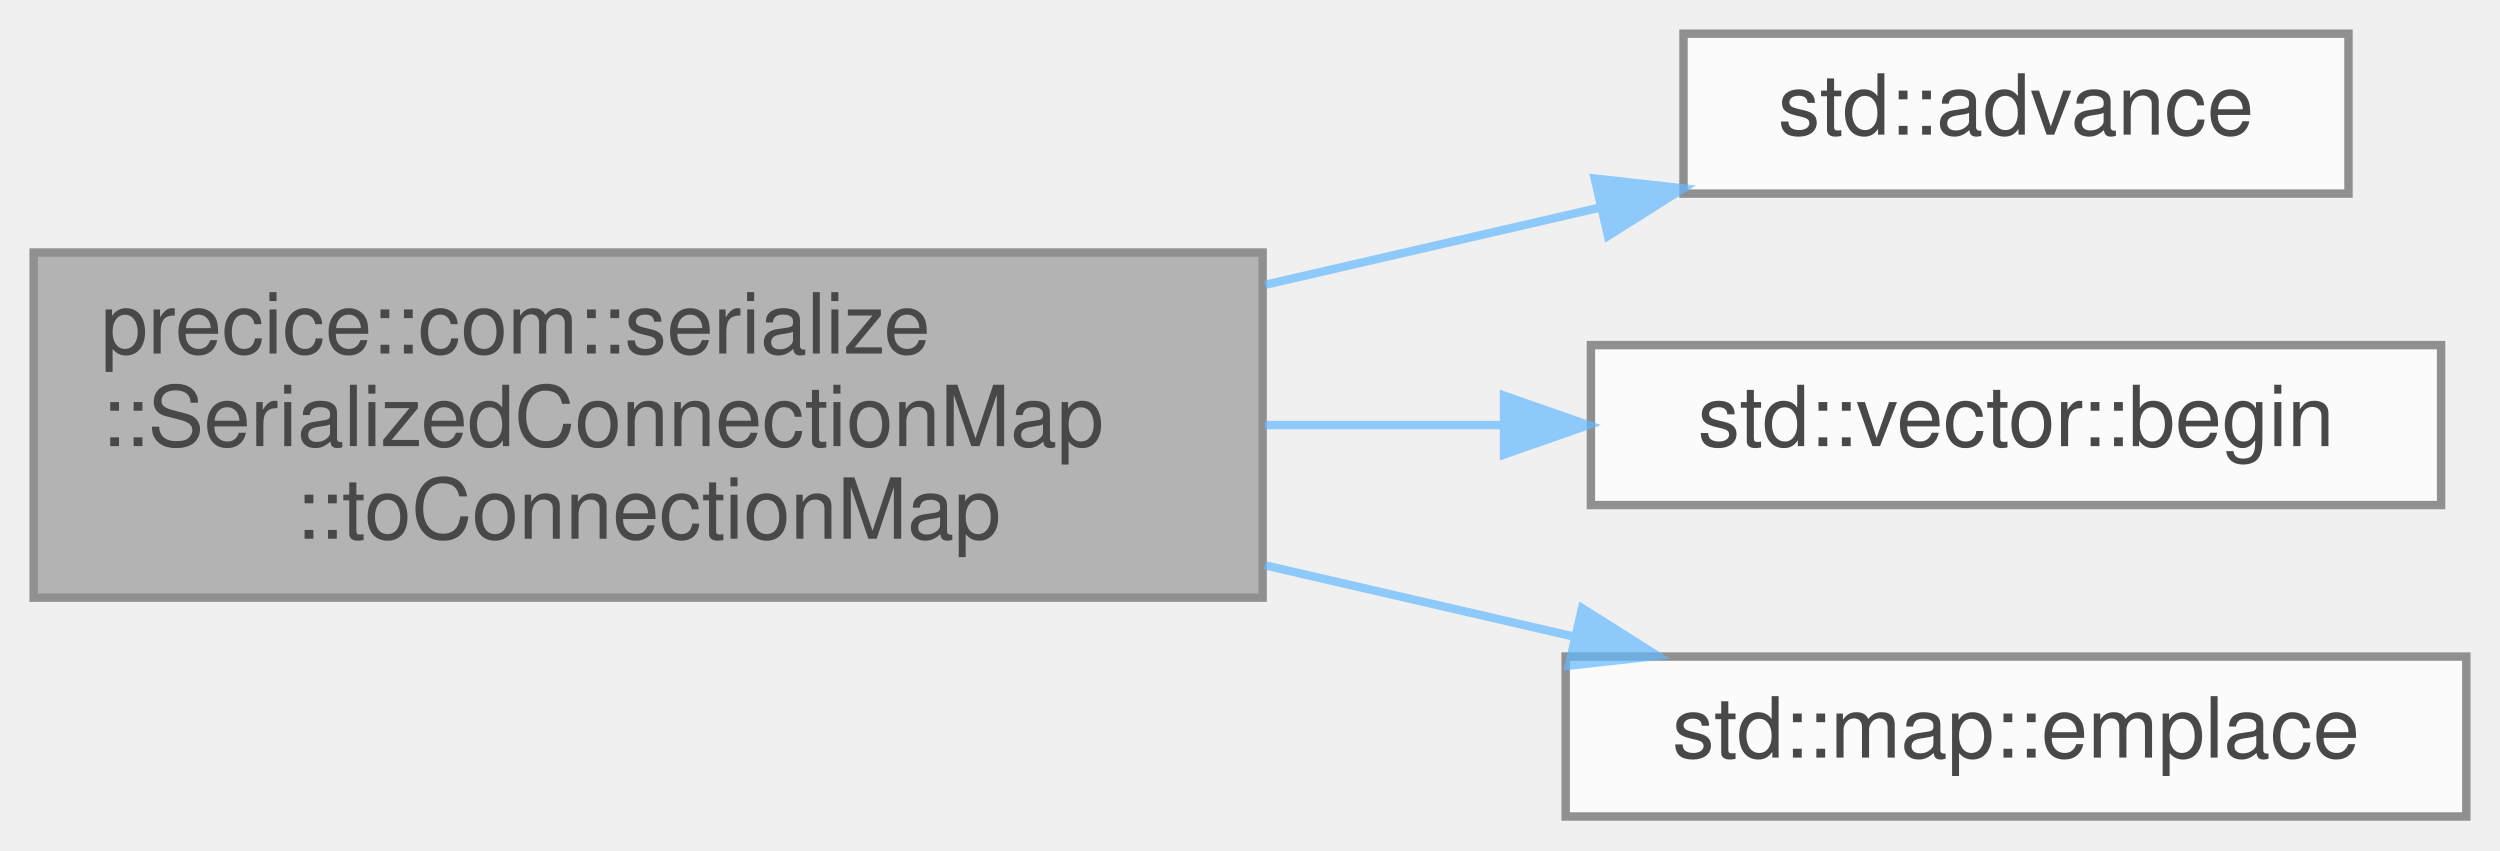
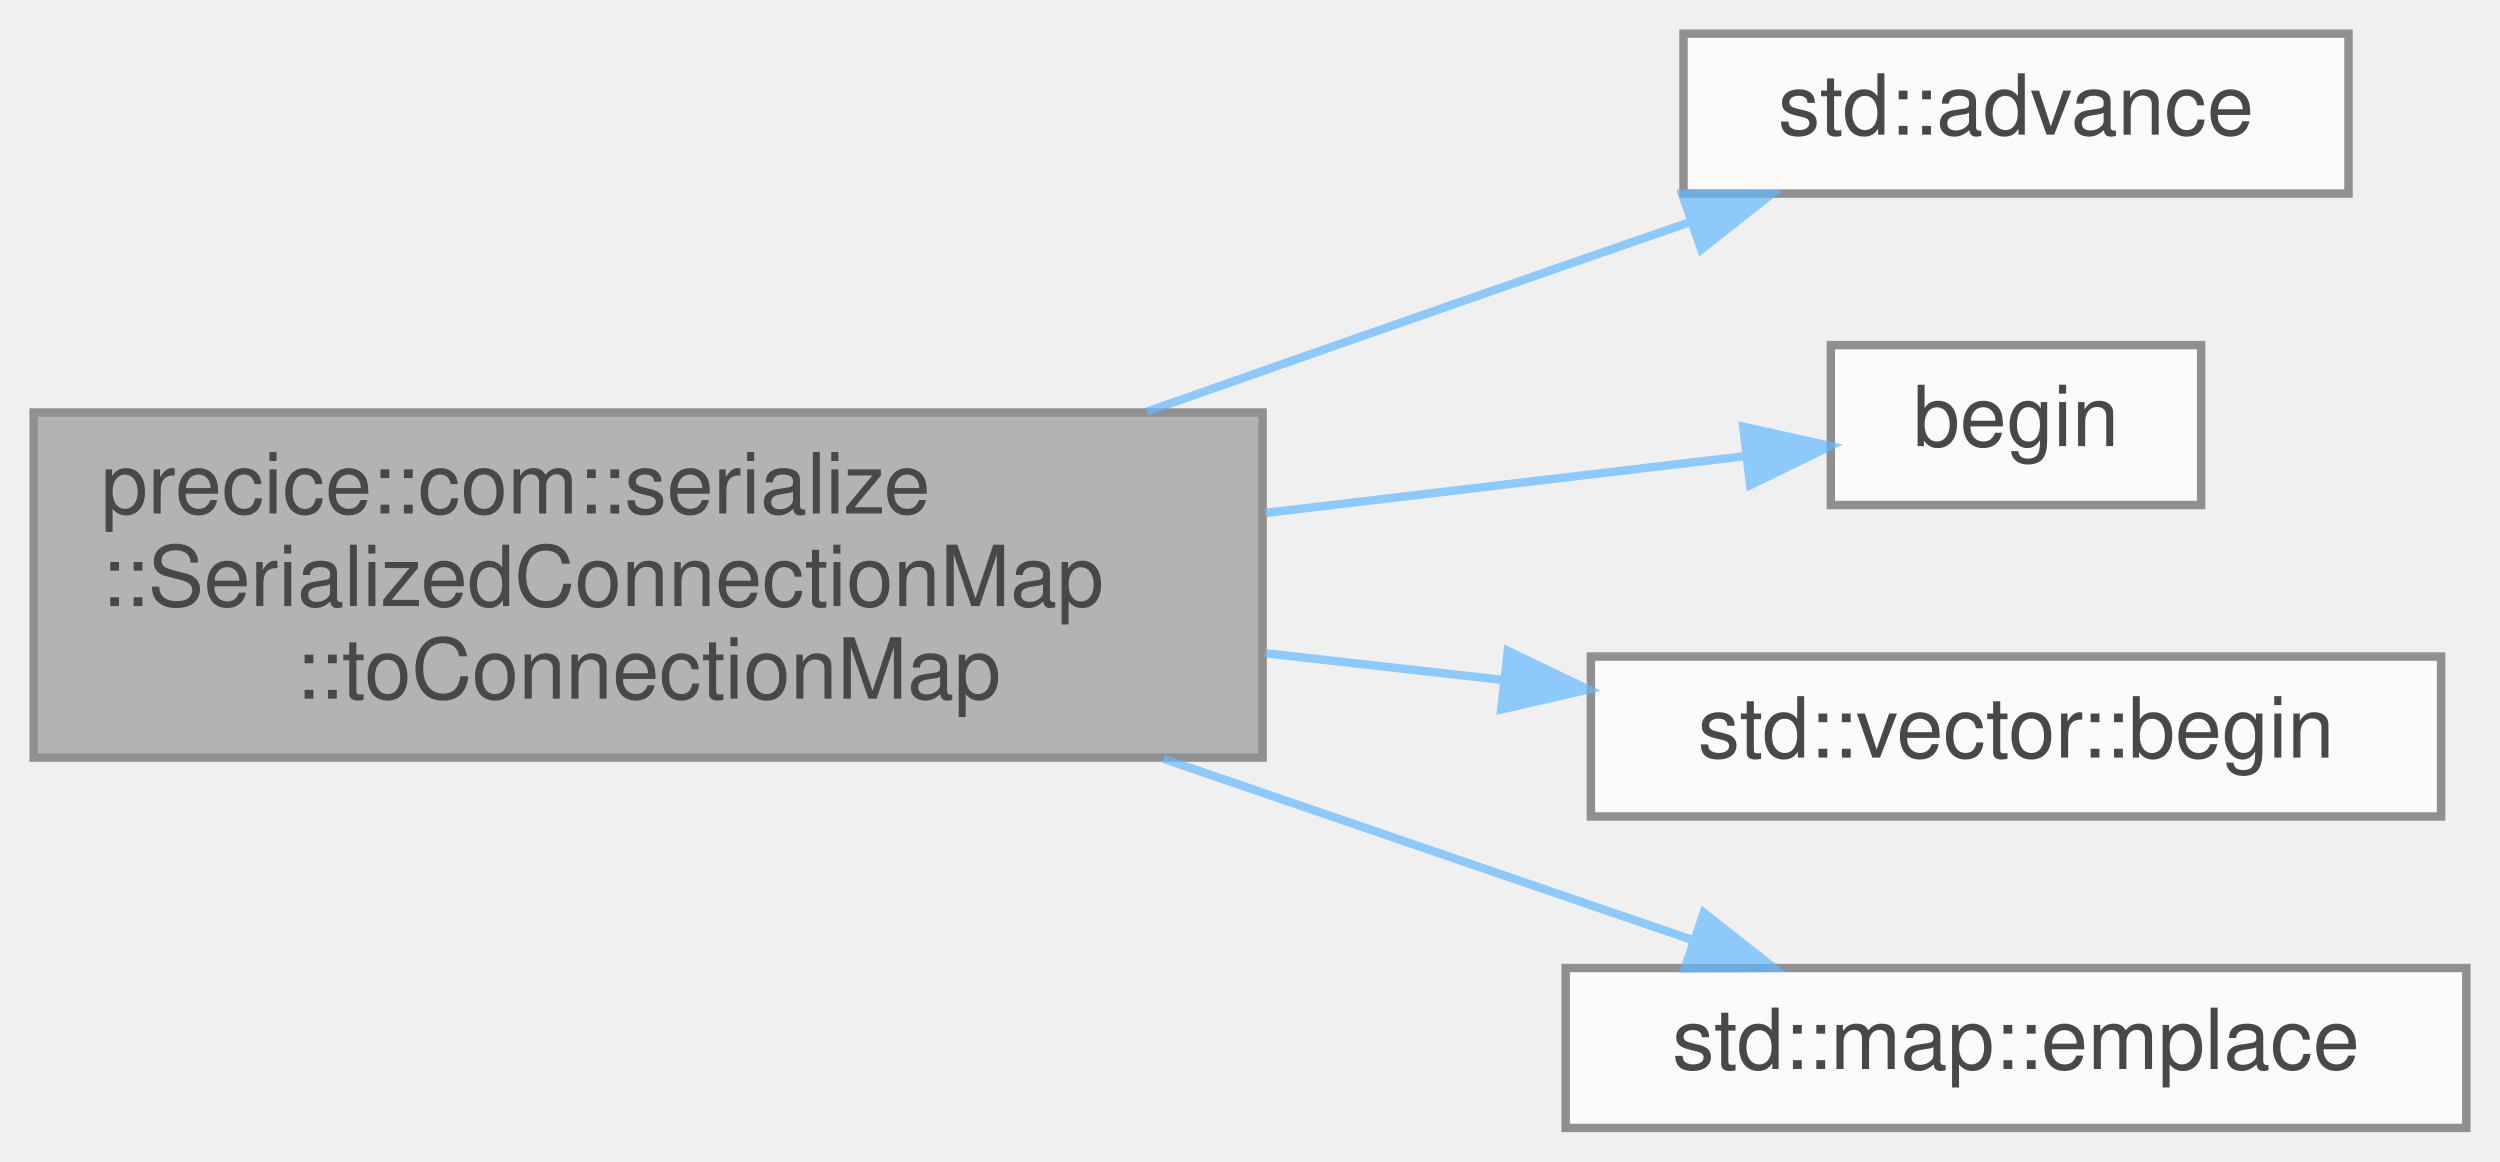
- <svg xmlns="http://www.w3.org/2000/svg" xmlns:xlink="http://www.w3.org/1999/xlink" width="297pt" height="101pt" viewBox="0.00 0.00 297.00 101.00">
+ <svg xmlns="http://www.w3.org/2000/svg" xmlns:xlink="http://www.w3.org/1999/xlink" width="297pt" height="138pt" viewBox="0.00 0.00 297.00 138.00">
  <svg id="main" version="1.1" xml:space="preserve">
    <style type="text/css">
.node, .edge {opacity: 0.7;}
.node.selected, .edge.selected {opacity: 1;}
.edge:hover path { stroke: red; }
.edge:hover polygon { stroke: red; fill: red; }
</style>
    <svg id="graph" class="graph">
-       <g id="graph0" class="graph" transform="scale(1 1) rotate(0) translate(4 97)">
+       <g id="graph0" class="graph" transform="scale(1 1) rotate(0) translate(4 134)">
        <g id="Node000001" class="node">
          <g id="a_Node000001">
            <a xlink:title="Builds and returns the connection map represented by the serialized state.">
-               <polygon fill="#999999" stroke="#666666" points="146,-67 0,-67 0,-26 146,-26 146,-67" />
-               <text text-anchor="start" x="8" y="-55" font-family="Helvetica,sans-Serif" font-size="10.00">precice::com::serialize</text>
-               <text text-anchor="start" x="8" y="-44" font-family="Helvetica,sans-Serif" font-size="10.00">::SerializedConnectionMap</text>
-               <text text-anchor="middle" x="73" y="-33" font-family="Helvetica,sans-Serif" font-size="10.00">::toConnectionMap</text>
+               <polygon fill="#999999" stroke="#666666" points="146,-85 0,-85 0,-44 146,-44 146,-85" />
+               <text text-anchor="start" x="8" y="-73" font-family="Helvetica,sans-Serif" font-size="10.00">precice::com::serialize</text>
+               <text text-anchor="start" x="8" y="-62" font-family="Helvetica,sans-Serif" font-size="10.00">::SerializedConnectionMap</text>
+               <text text-anchor="middle" x="73" y="-51" font-family="Helvetica,sans-Serif" font-size="10.00">::toConnectionMap</text>
            </a>
          </g>
        </g>
        <g id="Node000002" class="node">
          <g id="a_Node000002">
            <a target="_parent" xlink:href="http://en.cppreference.com/w/cpp/iterator/advance.html#" xlink:title=" ">
-               <polygon fill="white" stroke="#666666" points="275,-93 196,-93 196,-74 275,-74 275,-93" />
-               <text text-anchor="middle" x="235.5" y="-81" font-family="Helvetica,sans-Serif" font-size="10.00">std::advance</text>
+               <polygon fill="white" stroke="#666666" points="275,-130 196,-130 196,-111 275,-111 275,-130" />
+               <text text-anchor="middle" x="235.5" y="-118" font-family="Helvetica,sans-Serif" font-size="10.00">std::advance</text>
            </a>
          </g>
        </g>
        <g id="edge1_Node000001_Node000002" class="edge">
          <g id="a_edge1_Node000001_Node000002">
            <a xlink:title=" ">
-               <path fill="none" stroke="#63b8ff" d="M146.27,-63.16C159.79,-66.28 173.62,-69.47 186.2,-72.37" />
-               <polygon fill="#63b8ff" stroke="#63b8ff" points="185.46,-75.79 195.99,-74.62 187.03,-68.97 185.46,-75.79" />
+               <path fill="none" stroke="#63b8ff" d="M132.26,-85.1C148.37,-90.76 165.85,-96.89 182,-102.5 186.83,-104.18 191.9,-105.93 196.92,-107.66" />
+               <polygon fill="#63b8ff" stroke="#63b8ff" points="195.83,-110.98 206.42,-110.92 198.1,-104.36 195.83,-110.98" />
            </a>
          </g>
        </g>
        <g id="Node000003" class="node">
          <g id="a_Node000003">
+             <a xlink:href="AccelerationIntraCommTest_8cpp.html#a8295d49f18092f1b58549c49c6dfa8b0" target="_top" xlink:title=" ">
+               <polygon fill="white" stroke="#666666" points="257.5,-93 213.5,-93 213.5,-74 257.5,-74 257.5,-93" />
+               <text text-anchor="middle" x="235.5" y="-81" font-family="Helvetica,sans-Serif" font-size="10.00">begin</text>
+             </a>
+           </g>
+         </g>
+         <g id="edge2_Node000001_Node000003" class="edge">
+           <g id="a_edge2_Node000001_Node000003">
+             <a xlink:title=" ">
+               <path fill="none" stroke="#63b8ff" d="M146.27,-73.06C166.33,-75.43 187.07,-77.89 203.4,-79.82" />
+               <polygon fill="#63b8ff" stroke="#63b8ff" points="203.1,-83.31 213.44,-81.01 203.92,-76.36 203.1,-83.31" />
+             </a>
+           </g>
+         </g>
+         <g id="Node000004" class="node">
+           <g id="a_Node000004">
            <a target="_parent" xlink:href="http://en.cppreference.com/w/cpp/container/vector/begin.html#" xlink:title=" ">
              <polygon fill="white" stroke="#666666" points="286,-56 185,-56 185,-37 286,-37 286,-56" />
              <text text-anchor="middle" x="235.5" y="-44" font-family="Helvetica,sans-Serif" font-size="10.00">std::vector::begin</text>
            </a>
          </g>
        </g>
-         <g id="edge2_Node000001_Node000003" class="edge">
-           <g id="a_edge2_Node000001_Node000003">
+         <g id="edge3_Node000001_Node000004" class="edge">
+           <g id="a_edge3_Node000001_Node000004">
            <a xlink:title=" ">
-               <path fill="none" stroke="#63b8ff" d="M146.27,-46.5C155.7,-46.5 165.28,-46.5 174.48,-46.5" />
-               <polygon fill="#63b8ff" stroke="#63b8ff" points="174.68,-50 184.68,-46.5 174.68,-43 174.68,-50" />
+               <path fill="none" stroke="#63b8ff" d="M146.27,-56.4C155.7,-55.34 165.28,-54.26 174.48,-53.23" />
+               <polygon fill="#63b8ff" stroke="#63b8ff" points="175.13,-56.68 184.68,-52.09 174.35,-49.72 175.13,-56.68" />
            </a>
          </g>
        </g>
-         <g id="Node000004" class="node">
-           <g id="a_Node000004">
+         <g id="Node000005" class="node">
+           <g id="a_Node000005">
            <a target="_parent" xlink:href="http://en.cppreference.com/w/cpp/container/map/emplace.html#" xlink:title=" ">
              <polygon fill="white" stroke="#666666" points="289,-19 182,-19 182,0 289,0 289,-19" />
              <text text-anchor="middle" x="235.5" y="-7" font-family="Helvetica,sans-Serif" font-size="10.00">std::map::emplace</text>
            </a>
          </g>
        </g>
-         <g id="edge3_Node000001_Node000004" class="edge">
-           <g id="a_edge3_Node000001_Node000004">
+         <g id="edge4_Node000001_Node000005" class="edge">
+           <g id="a_edge4_Node000001_Node000005">
            <a xlink:title=" ">
-               <path fill="none" stroke="#63b8ff" d="M146.27,-29.84C158.62,-26.99 171.23,-24.08 182.91,-21.39" />
-               <polygon fill="#63b8ff" stroke="#63b8ff" points="183.95,-24.75 192.91,-19.09 182.38,-17.92 183.95,-24.75" />
+               <path fill="none" stroke="#63b8ff" d="M134.22,-43.86C155.33,-36.63 178.42,-28.72 197.11,-22.31" />
+               <polygon fill="#63b8ff" stroke="#63b8ff" points="198.41,-25.57 206.73,-19.02 196.14,-18.95 198.41,-25.57" />
            </a>
          </g>
        </g>
      </g>
    </svg>
  </svg>
  <style type="text/css">

[data-mouse-over-selected='false'] { opacity: 0.7; }
[data-mouse-over-selected='true']  { opacity: 1.0; }

</style>
</svg>
